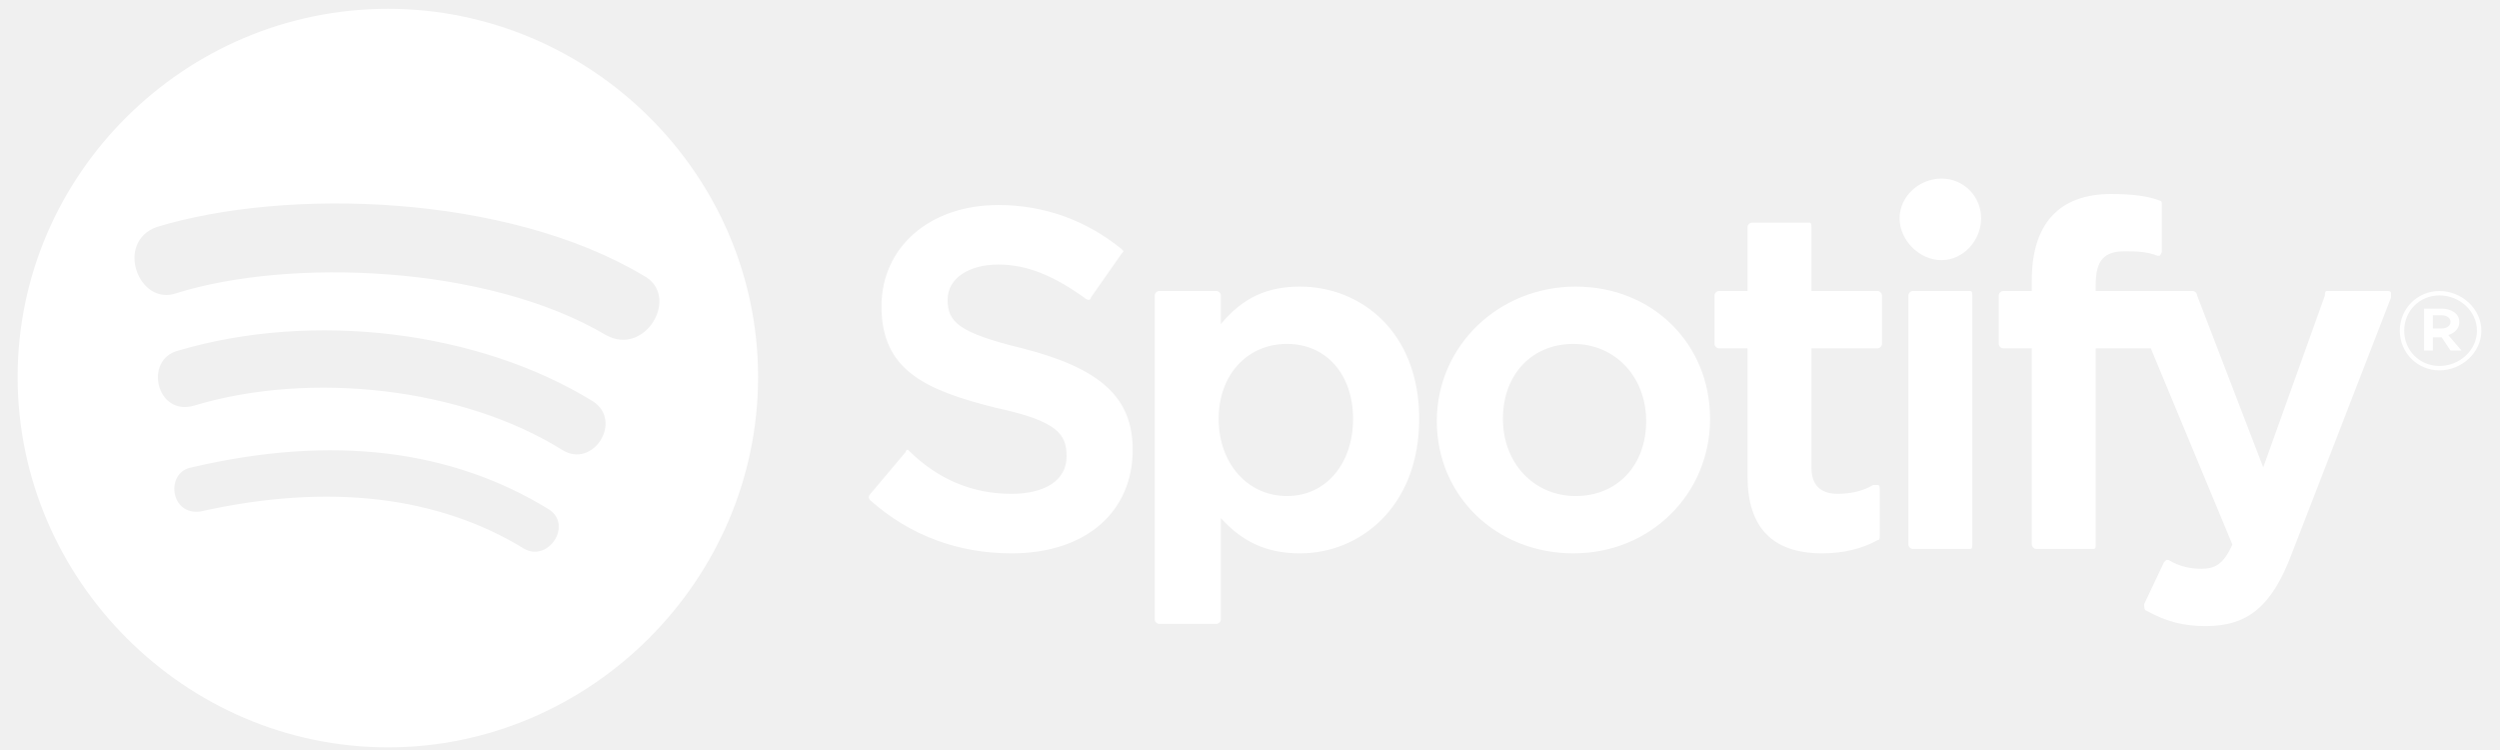
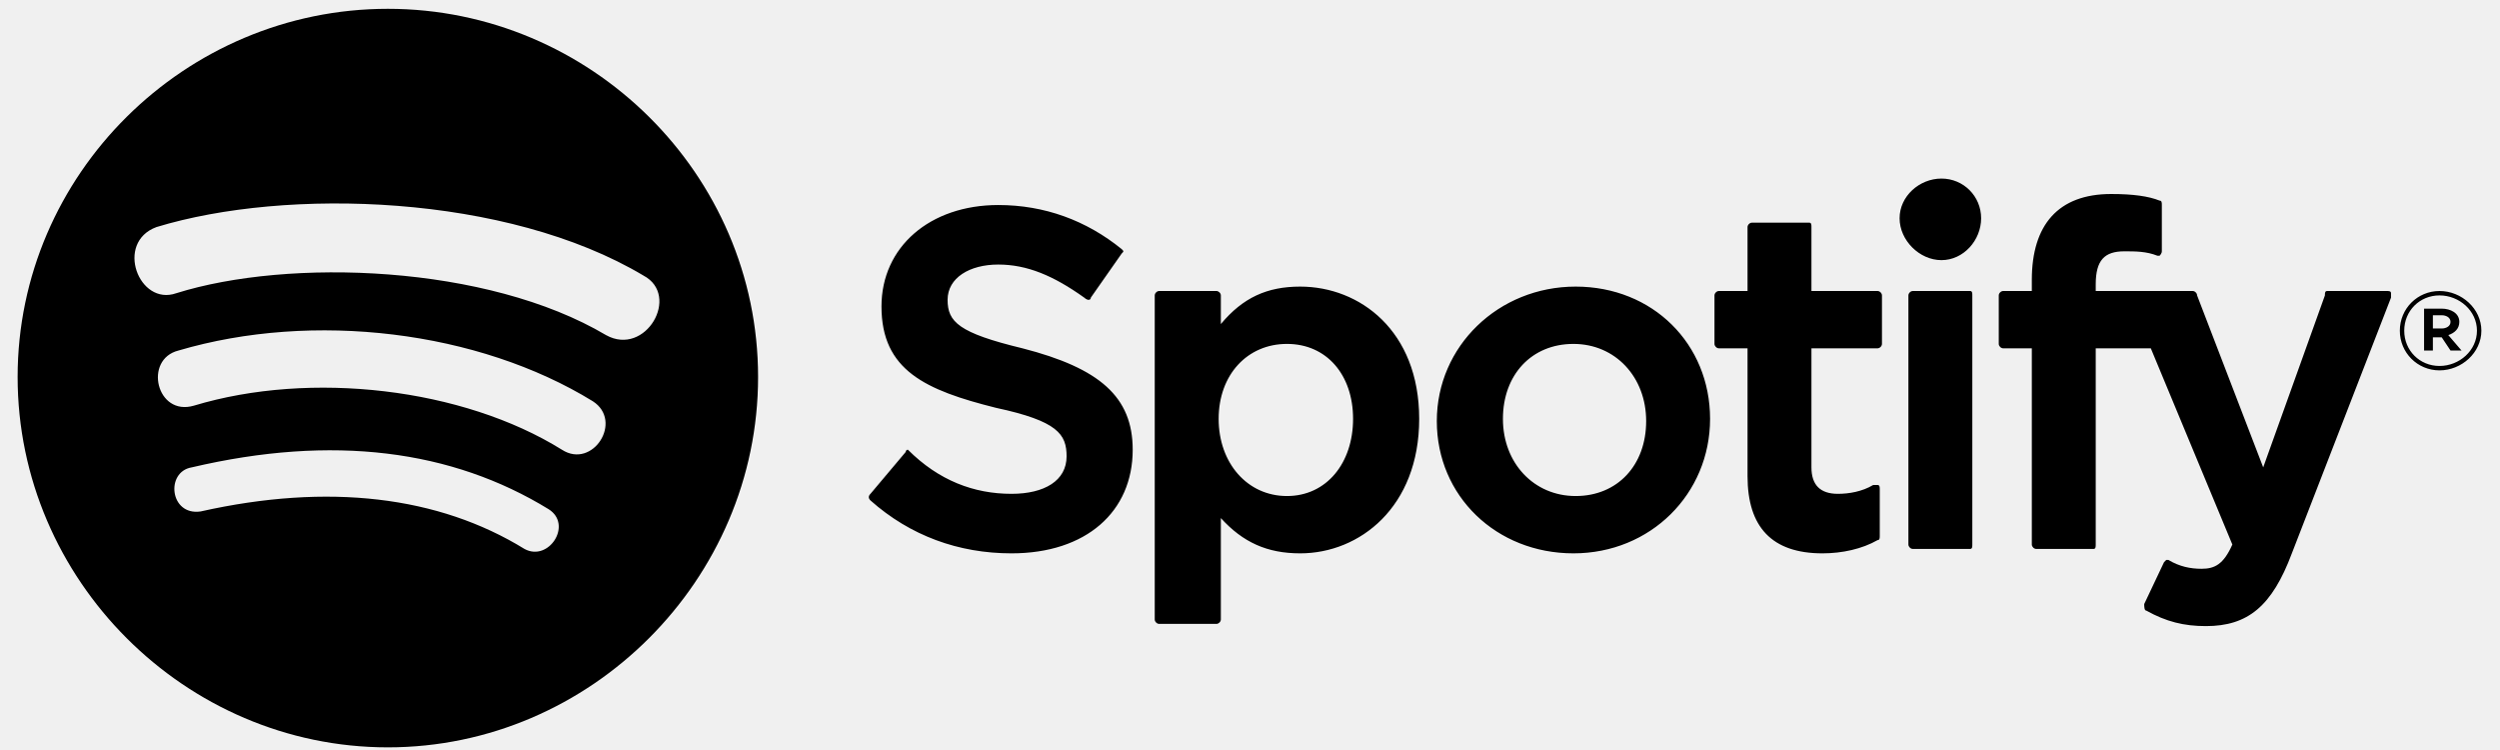
<svg xmlns="http://www.w3.org/2000/svg" viewBox="0 0 1134 340" class="spotify-logo--text">
-   <path fill="#ffffff" d="M8 171c0 92 76 168 168 168s168-76 168-168S268 4 176 4 8 79 8 171zm230 78c-39-24-89-30-147-17-14 2-16-18-4-20 64-15 118-8 162 19 11 7 0 24-11 18zm17-45c-45-28-114-36-167-20-17 5-23-21-7-25 61-18 136-9 188 23 14 9 0 31-14 22zM80 133c-17 6-28-23-9-30 59-18 159-15 221 22 17 9 1 37-17 27-54-32-144-35-195-19zm379 91c-17 0-33-6-47-20-1 0-1 1-1 1l-16 19c-1 1-1 2 0 3 18 16 40 24 64 24 34 0 55-19 55-47 0-24-15-37-50-46-29-7-34-12-34-22s10-16 23-16 25 5 39 15c0 0 1 1 2 1s1-1 1-1l14-20c1-1 1-1 0-2-16-13-35-20-56-20-31 0-53 19-53 46 0 29 20 38 52 46 28 6 32 12 32 22 0 11-10 17-25 17zm95-77v-13c0-1-1-2-2-2h-26c-1 0-2 1-2 2v147c0 1 1 2 2 2h26c1 0 2-1 2-2v-46c10 11 21 16 36 16 27 0 54-21 54-61s-27-60-54-60c-15 0-26 5-36 17zm30 78c-18 0-31-15-31-35s13-34 31-34 30 14 30 34-12 35-30 35zm68-34c0 34 27 60 62 60s62-27 62-61-26-60-61-60-63 27-63 61zm30-1c0-20 13-34 32-34s33 15 33 35-13 34-32 34-33-15-33-35zm140-58v-29c0-1 0-2-1-2h-26c-1 0-2 1-2 2v29h-13c-1 0-2 1-2 2v22c0 1 1 2 2 2h13v58c0 23 11 35 34 35 9 0 18-2 25-6 1 0 1-1 1-2v-21c0-1 0-2-1-2h-2c-5 3-11 4-16 4-8 0-12-4-12-12v-54h30c1 0 2-1 2-2v-22c0-1-1-2-2-2h-30zm129-3c0-11 4-15 13-15 5 0 10 0 15 2h1s1-1 1-2V93c0-1 0-2-1-2-5-2-12-3-22-3-24 0-36 14-36 39v5h-13c-1 0-2 1-2 2v22c0 1 1 2 2 2h13v89c0 1 1 2 2 2h26c1 0 1-1 1-2v-89h25l37 89c-4 9-8 11-14 11-5 0-10-1-15-4h-1l-1 1-9 19c0 1 0 3 1 3 9 5 17 7 27 7 19 0 30-9 39-33l45-116v-2c0-1-1-1-2-1h-27c-1 0-1 1-1 2l-28 78-30-78c0-1-1-2-2-2h-44v-3zm-83 3c-1 0-2 1-2 2v113c0 1 1 2 2 2h26c1 0 1-1 1-2V134c0-1 0-2-1-2h-26zm-6-33c0 10 9 19 19 19s18-9 18-19-8-18-18-18-19 8-19 18zm245 69c10 0 19-8 19-18s-9-18-19-18-18 8-18 18 8 18 18 18zm0-34c9 0 17 7 17 16s-8 16-17 16-16-7-16-16 7-16 16-16zm4 18c3-1 5-3 5-6 0-4-4-6-8-6h-8v19h4v-6h4l4 6h5zm-3-9c2 0 4 1 4 3s-2 3-4 3h-4v-6h4z" />
+   <path fill="#000" d="M8 171c0 92 76 168 168 168s168-76 168-168S268 4 176 4 8 79 8 171zm230 78c-39-24-89-30-147-17-14 2-16-18-4-20 64-15 118-8 162 19 11 7 0 24-11 18zm17-45c-45-28-114-36-167-20-17 5-23-21-7-25 61-18 136-9 188 23 14 9 0 31-14 22zM80 133c-17 6-28-23-9-30 59-18 159-15 221 22 17 9 1 37-17 27-54-32-144-35-195-19zm379 91c-17 0-33-6-47-20-1 0-1 1-1 1l-16 19c-1 1-1 2 0 3 18 16 40 24 64 24 34 0 55-19 55-47 0-24-15-37-50-46-29-7-34-12-34-22s10-16 23-16 25 5 39 15c0 0 1 1 2 1s1-1 1-1l14-20c1-1 1-1 0-2-16-13-35-20-56-20-31 0-53 19-53 46 0 29 20 38 52 46 28 6 32 12 32 22 0 11-10 17-25 17zm95-77v-13c0-1-1-2-2-2h-26c-1 0-2 1-2 2v147c0 1 1 2 2 2h26c1 0 2-1 2-2v-46c10 11 21 16 36 16 27 0 54-21 54-61s-27-60-54-60c-15 0-26 5-36 17zm30 78c-18 0-31-15-31-35s13-34 31-34 30 14 30 34-12 35-30 35zm68-34c0 34 27 60 62 60s62-27 62-61-26-60-61-60-63 27-63 61zm30-1c0-20 13-34 32-34s33 15 33 35-13 34-32 34-33-15-33-35zm140-58v-29c0-1 0-2-1-2h-26c-1 0-2 1-2 2v29h-13c-1 0-2 1-2 2v22c0 1 1 2 2 2h13v58c0 23 11 35 34 35 9 0 18-2 25-6 1 0 1-1 1-2v-21c0-1 0-2-1-2h-2c-5 3-11 4-16 4-8 0-12-4-12-12v-54h30c1 0 2-1 2-2v-22c0-1-1-2-2-2h-30zm129-3c0-11 4-15 13-15 5 0 10 0 15 2h1s1-1 1-2V93c0-1 0-2-1-2-5-2-12-3-22-3-24 0-36 14-36 39v5h-13c-1 0-2 1-2 2v22c0 1 1 2 2 2h13v89c0 1 1 2 2 2h26c1 0 1-1 1-2v-89h25l37 89c-4 9-8 11-14 11-5 0-10-1-15-4h-1l-1 1-9 19c0 1 0 3 1 3 9 5 17 7 27 7 19 0 30-9 39-33l45-116v-2c0-1-1-1-2-1h-27c-1 0-1 1-1 2l-28 78-30-78c0-1-1-2-2-2h-44v-3zm-83 3c-1 0-2 1-2 2v113c0 1 1 2 2 2h26c1 0 1-1 1-2V134c0-1 0-2-1-2h-26zm-6-33c0 10 9 19 19 19s18-9 18-19-8-18-18-18-19 8-19 18zm245 69c10 0 19-8 19-18s-9-18-19-18-18 8-18 18 8 18 18 18zm0-34c9 0 17 7 17 16s-8 16-17 16-16-7-16-16 7-16 16-16zm4 18c3-1 5-3 5-6 0-4-4-6-8-6h-8v19h4v-6h4l4 6h5zm-3-9c2 0 4 1 4 3s-2 3-4 3h-4v-6h4z" />
</svg>
